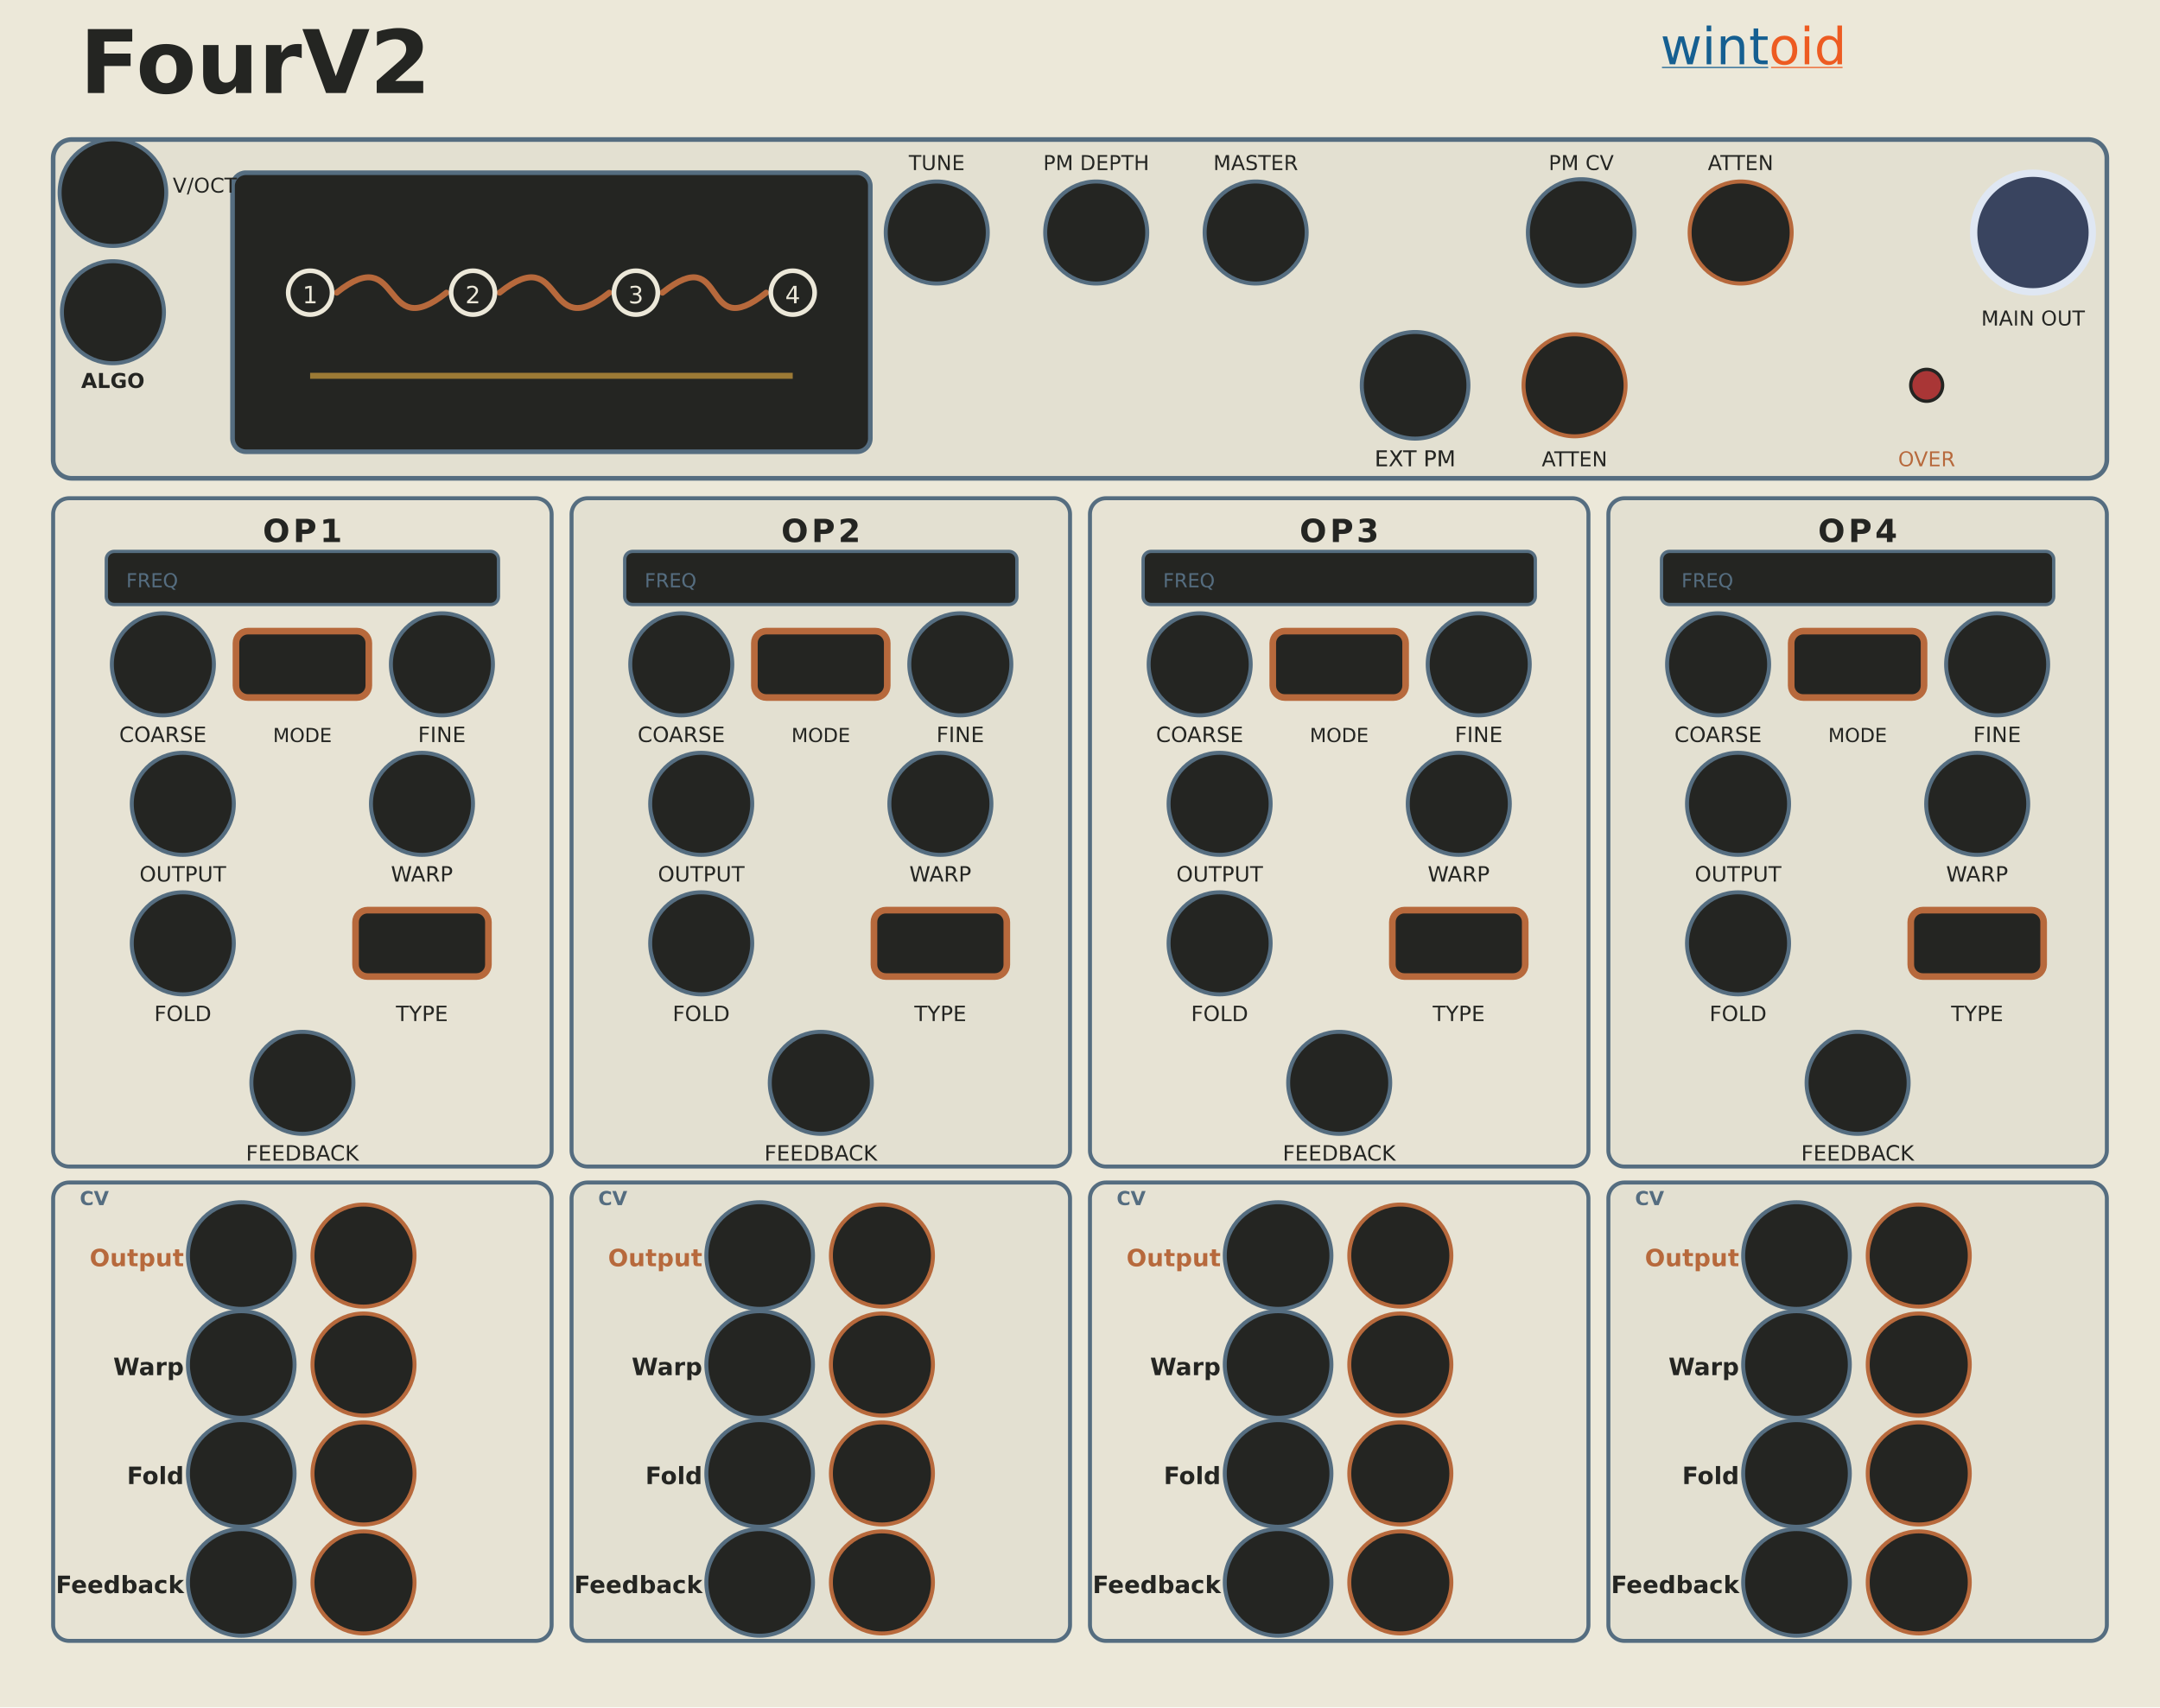
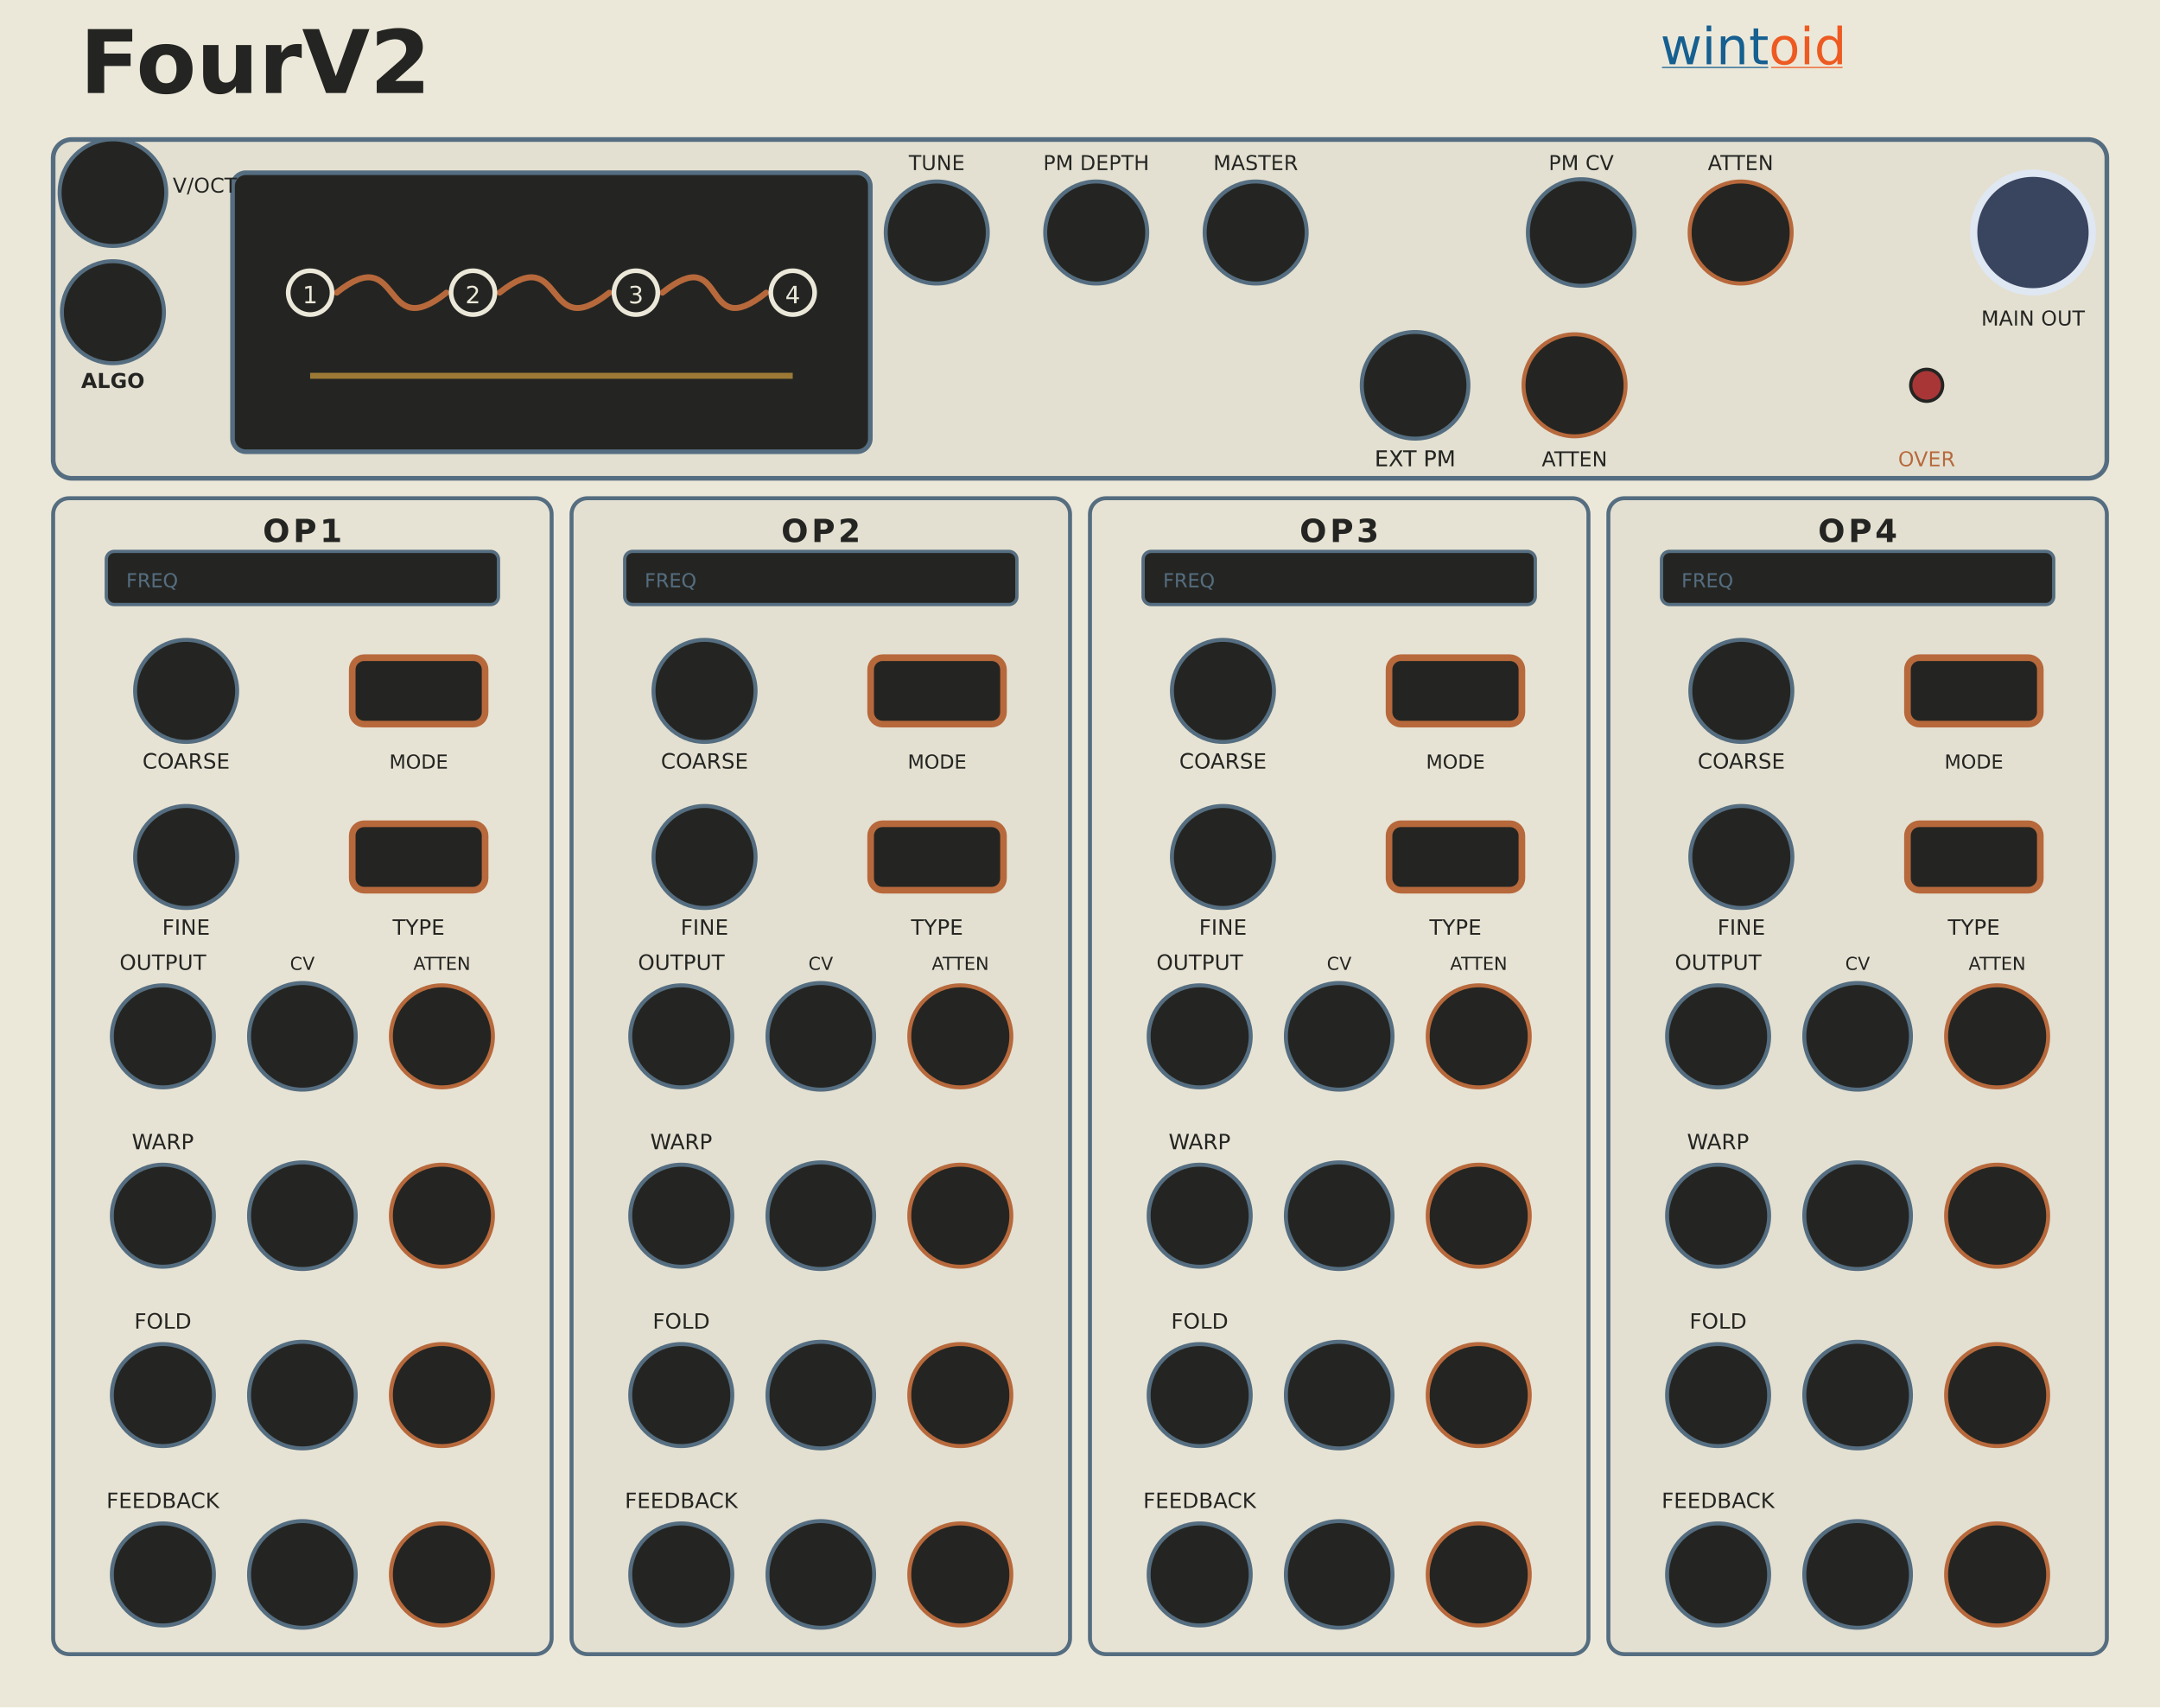
<svg xmlns="http://www.w3.org/2000/svg" width="162.56mm" height="128.5mm" viewBox="0 0 162.56 128.5">
  <rect x="0" y="0" width="162.56" height="128.5" fill="#ece8d9" stroke="#ece8d9" stroke-width="0" />
  <g id="wintoid-logo" transform="translate(124.959 0.638) scale(0.06)">
    <g id="wint-glyphs" fill="#155f91">
      <path data-glyph="w" data-glyph-index="90" data-bbox="2.6875,-35,49.6562,0" transform="translate(0 70)" fill="#155f91" d="M 2.688 -35 L 8.438 -35 L 15.625 -7.688 L 22.781 -35 L 29.562 -35 L 36.75 -7.688 L 43.906 -35 L 49.656 -35 L 40.5 0 L 33.719 0 L 26.188 -28.688 L 18.625 0 L 11.844 0 Z" />
      <path data-glyph="i" data-glyph-index="76" data-bbox="6.0312,-48.625,11.7812,0" transform="translate(52 70)" fill="#155f91" d="M 6.031 -35 L 11.781 -35 L 11.781 0 L 6.031 0 Z M 6.031 -48.625 L 11.781 -48.625 L 11.781 -41.344 L 6.031 -41.344 Z" />
      <path data-glyph="n" data-glyph-index="81" data-bbox="5.8125,-35.8438,35.125,0" transform="translate(70 70)" fill="#155f91" d="M 35.125 -21.125 L 35.125 0 L 29.375 0 L 29.375 -20.938 Q 29.375 -25.906 27.438 -28.375 Q 25.5 -30.844 21.625 -30.844 Q 16.969 -30.844 14.281 -27.875 Q 11.594 -24.906 11.594 -19.781 L 11.594 0 L 5.812 0 L 5.812 -35 L 11.594 -35 L 11.594 -29.562 Q 13.656 -32.719 16.453 -34.281 Q 19.25 -35.844 22.906 -35.844 Q 28.938 -35.844 32.031 -32.109 Q 35.125 -28.375 35.125 -21.125 Z" />
      <path data-glyph="t" data-glyph-index="87" data-bbox="1.7188,-44.9375,23.5625,0" transform="translate(111 70)" fill="#155f91" d="M 11.719 -44.938 L 11.719 -35 L 23.562 -35 L 23.562 -30.531 L 11.719 -30.531 L 11.719 -11.531 Q 11.719 -7.25 12.891 -6.031 Q 14.062 -4.812 17.656 -4.812 L 23.562 -4.812 L 23.562 0 L 17.656 0 Q 11 0 8.469 -2.484 Q 5.938 -4.969 5.938 -11.531 L 5.938 -30.531 L 1.719 -30.531 L 1.719 -35 L 5.938 -35 L 5.938 -44.938 Z" />
    </g>
    <line id="wint-underline" x1="2.688" y1="74" x2="134.562" y2="74" stroke="#155f91" stroke-width="1.4" stroke-linecap="square" />
    <g id="oid-glyphs" fill="#ed5b22">
      <path data-glyph="o" data-glyph-index="82" data-bbox="3.5312,-35.8438,35.6562,0.9062" transform="translate(136 70)" fill="#ed5b22" d="M 19.594 -30.969 Q 14.969 -30.969 12.281 -27.359 Q 9.594 -23.75 9.594 -17.469 Q 9.594 -11.188 12.266 -7.578 Q 14.938 -3.969 19.594 -3.969 Q 24.188 -3.969 26.875 -7.594 Q 29.562 -11.219 29.562 -17.469 Q 29.562 -23.688 26.875 -27.328 Q 24.188 -30.969 19.594 -30.969 Z M 19.594 -35.844 Q 27.094 -35.844 31.375 -30.969 Q 35.656 -26.094 35.656 -17.469 Q 35.656 -8.875 31.375 -3.984 Q 27.094 0.906 19.594 0.906 Q 12.062 0.906 7.797 -3.984 Q 3.531 -8.875 3.531 -17.469 Q 3.531 -26.094 7.797 -30.969 Q 12.062 -35.844 19.594 -35.844 Z" />
      <path data-glyph="i" data-glyph-index="76" data-bbox="6.0312,-48.625,11.7812,0" transform="translate(175 70)" fill="#ed5b22" d="M 6.031 -35 L 11.781 -35 L 11.781 0 L 6.031 0 Z M 6.031 -48.625 L 11.781 -48.625 L 11.781 -41.344 L 6.031 -41.344 Z" />
      <path data-glyph="d" data-glyph-index="71" data-bbox="3.5312,-48.625,34.8125,0.9062" transform="translate(193 70)" fill="#ed5b22" d="M 29.062 -29.688 L 29.062 -48.625 L 34.812 -48.625 L 34.812 0 L 29.062 0 L 29.062 -5.25 Q 27.25 -2.125 24.484 -0.609 Q 21.719 0.906 17.844 0.906 Q 11.5 0.906 7.516 -4.156 Q 3.531 -9.219 3.531 -17.469 Q 3.531 -25.719 7.516 -30.781 Q 11.5 -35.844 17.844 -35.844 Q 21.719 -35.844 24.484 -34.328 Q 27.25 -32.812 29.062 -29.688 Z M 9.469 -17.469 Q 9.469 -11.125 12.078 -7.516 Q 14.688 -3.906 19.25 -3.906 Q 23.812 -3.906 26.438 -7.516 Q 29.062 -11.125 29.062 -17.469 Q 29.062 -23.812 26.438 -27.422 Q 23.812 -31.031 19.25 -31.031 Q 14.688 -31.031 12.078 -27.422 Q 9.469 -23.812 9.469 -17.469 Z" />
    </g>
    <line id="oid-underline" x1="139.531" y1="74" x2="227.812" y2="74" stroke="#ed5b22" stroke-width="1.4" stroke-linecap="square" />
  </g>
  <text x="6" y="7" text-anchor="start" font-family="DejaVu Sans" font-size="6.6" font-weight="600" fill="#242522">FourV2</text>
  <rect id="routing-section" x="4" y="10.5" width="154.56" height="25.5" fill="#e3e0d1" stroke="#556d80" stroke-width="0.35" rx="1.4" />
  <text x="8.5" y="29.2" text-anchor="middle" font-family="DejaVu Sans" font-size="1.55" font-weight="600" fill="#242522">ALGO</text>
  <rect id="routing-display" x="17.5" y="13" width="48" height="21" fill="#242522" stroke="#556d80" stroke-width="0.35" rx="1" />
  <g id="routing-display-art">
    <path d="M 25.34 22.028 C 30.34 18.028, 28.598 26.028, 33.598 22.028" fill="none" stroke="#b7693c" stroke-width="0.45" stroke-linecap="round" stroke-linejoin="round" />
    <path d="M 37.598 22.028 C 42.598 18.028, 40.856 26.028, 45.856 22.028" fill="none" stroke="#b7693c" stroke-width="0.45" stroke-linecap="round" stroke-linejoin="round" />
    <path d="M 49.856 22.028 C 54.856 18.028, 52.66 26.028, 57.66 22.028" fill="none" stroke="#b7693c" stroke-width="0.45" stroke-linecap="round" stroke-linejoin="round" />
    <line x1="23.34" y1="28.284" x2="59.66" y2="28.284" stroke="#9c7a35" stroke-width="0.45" />
    <circle cx="23.34" cy="22.028" r="1.65" fill="#242522" stroke="#ece8d9" stroke-width="0.35" />
    <text x="23.34" y="22.828" text-anchor="middle" font-family="DejaVu Sans" font-size="1.8" fill="#ece8d9">1</text>
    <circle cx="35.598" cy="22.028" r="1.65" fill="#242522" stroke="#ece8d9" stroke-width="0.35" />
    <text x="35.598" y="22.828" text-anchor="middle" font-family="DejaVu Sans" font-size="1.8" fill="#ece8d9">2</text>
    <circle cx="47.856" cy="22.028" r="1.65" fill="#242522" stroke="#ece8d9" stroke-width="0.35" />
    <text x="47.856" y="22.828" text-anchor="middle" font-family="DejaVu Sans" font-size="1.8" fill="#ece8d9">3</text>
    <circle cx="59.66" cy="22.028" r="1.65" fill="#242522" stroke="#ece8d9" stroke-width="0.35" />
    <text x="59.66" y="22.828" text-anchor="middle" font-family="DejaVu Sans" font-size="1.8" fill="#ece8d9">4</text>
  </g>
  <text x="70.5" y="12.8" text-anchor="middle" font-family="DejaVu Sans" font-size="1.55" font-weight="400" fill="#242522">TUNE</text>
  <text x="82.5" y="12.8" text-anchor="middle" font-family="DejaVu Sans" font-size="1.55" font-weight="400" fill="#242522">PM DEPTH</text>
  <text x="94.5" y="12.8" text-anchor="middle" font-family="DejaVu Sans" font-size="1.55" font-weight="400" fill="#242522">MASTER</text>
  <text x="119" y="12.8" text-anchor="middle" font-family="DejaVu Sans" font-size="1.55" font-weight="400" fill="#242522">PM CV</text>
  <text x="131" y="12.8" text-anchor="middle" font-family="DejaVu Sans" font-size="1.55" font-weight="400" fill="#242522">ATTEN</text>
  <text x="106.5" y="35.1" text-anchor="middle" font-family="DejaVu Sans" font-size="1.65" font-weight="400" fill="#242522">EXT PM</text>
  <text x="118.5" y="35.1" text-anchor="middle" font-family="DejaVu Sans" font-size="1.55" font-weight="400" fill="#242522">ATTEN</text>
-   <rect id="operator-section-1" x="4" y="37.5" width="37.515" height="50.3" fill="#e7e3d4" stroke="#556d80" stroke-width="0.3" rx="1.2" />
+   <rect id="operator-section-1" x="4" y="37.5" width="37.515" height="87" fill="#e7e3d4" stroke="#556d80" stroke-width="0.3" rx="1.2" />
  <text x="22.758" y="40.8" text-anchor="middle" font-family="DejaVu Sans" font-size="2.4" font-weight="600" fill="#242522" letter-spacing="0.25">OP1</text>
  <rect id="op1-frequency-display" x="8" y="41.5" width="29.515" height="4" fill="#242522" stroke="#556d80" stroke-width="0.25" rx="0.6" />
  <text x="9.5" y="44.2" text-anchor="start" font-family="DejaVu Sans" font-size="1.45" font-weight="400" fill="#556d80">FREQ</text>
-   <text x="12.258" y="55.85" text-anchor="middle" font-family="DejaVu Sans" font-size="1.6" font-weight="400" fill="#242522">COARSE</text>
-   <text x="22.758" y="55.85" text-anchor="middle" font-family="DejaVu Sans" font-size="1.45" font-weight="400" fill="#242522">MODE</text>
-   <text x="33.258" y="55.85" text-anchor="middle" font-family="DejaVu Sans" font-size="1.6" font-weight="400" fill="#242522">FINE</text>
-   <text x="13.758" y="66.35" text-anchor="middle" font-family="DejaVu Sans" font-size="1.6" font-weight="400" fill="#242522">OUTPUT</text>
-   <text x="31.758" y="66.35" text-anchor="middle" font-family="DejaVu Sans" font-size="1.6" font-weight="400" fill="#242522">WARP</text>
-   <text x="13.758" y="76.85" text-anchor="middle" font-family="DejaVu Sans" font-size="1.6" font-weight="400" fill="#242522">FOLD</text>
-   <text x="31.758" y="76.85" text-anchor="middle" font-family="DejaVu Sans" font-size="1.6" font-weight="400" fill="#242522">TYPE</text>
-   <text x="22.758" y="87.35" text-anchor="middle" font-family="DejaVu Sans" font-size="1.6" font-weight="400" fill="#242522">FEEDBACK</text>
-   <rect id="operator-section-2" x="43.015" y="37.5" width="37.515" height="50.3" fill="#e3e0d1" stroke="#556d80" stroke-width="0.3" rx="1.2" />
+   <text x="14.008" y="57.85" text-anchor="middle" font-family="DejaVu Sans" font-size="1.6" font-weight="400" fill="#242522">COARSE</text>
+   <text x="31.508" y="57.85" text-anchor="middle" font-family="DejaVu Sans" font-size="1.45" font-weight="400" fill="#242522">MODE</text>
+   <text x="14.008" y="70.35" text-anchor="middle" font-family="DejaVu Sans" font-size="1.6" font-weight="400" fill="#242522">FINE</text>
+   <text x="31.508" y="70.35" text-anchor="middle" font-family="DejaVu Sans" font-size="1.6" font-weight="400" fill="#242522">TYPE</text>
+   <text x="12.258" y="73" text-anchor="middle" font-family="DejaVu Sans" font-size="1.6" font-weight="400" fill="#242522">OUTPUT</text>
+   <text x="12.258" y="86.5" text-anchor="middle" font-family="DejaVu Sans" font-size="1.6" font-weight="400" fill="#242522">WARP</text>
+   <text x="12.258" y="100" text-anchor="middle" font-family="DejaVu Sans" font-size="1.6" font-weight="400" fill="#242522">FOLD</text>
+   <text x="12.258" y="113.5" text-anchor="middle" font-family="DejaVu Sans" font-size="1.6" font-weight="400" fill="#242522">FEEDBACK</text>
+   <text x="22.758" y="73" text-anchor="middle" font-family="DejaVu Sans" font-size="1.35" font-weight="400" fill="#242522">CV</text>
+   <text x="33.258" y="73" text-anchor="middle" font-family="DejaVu Sans" font-size="1.35" font-weight="400" fill="#242522">ATTEN</text>
+   <rect id="operator-section-2" x="43.015" y="37.5" width="37.515" height="87" fill="#e3e0d1" stroke="#556d80" stroke-width="0.3" rx="1.2" />
  <text x="61.773" y="40.8" text-anchor="middle" font-family="DejaVu Sans" font-size="2.4" font-weight="600" fill="#242522" letter-spacing="0.25">OP2</text>
  <rect id="op2-frequency-display" x="47.015" y="41.5" width="29.515" height="4" fill="#242522" stroke="#556d80" stroke-width="0.25" rx="0.6" />
  <text x="48.515" y="44.2" text-anchor="start" font-family="DejaVu Sans" font-size="1.45" font-weight="400" fill="#556d80">FREQ</text>
-   <text x="51.273" y="55.85" text-anchor="middle" font-family="DejaVu Sans" font-size="1.6" font-weight="400" fill="#242522">COARSE</text>
-   <text x="61.773" y="55.85" text-anchor="middle" font-family="DejaVu Sans" font-size="1.45" font-weight="400" fill="#242522">MODE</text>
-   <text x="72.273" y="55.85" text-anchor="middle" font-family="DejaVu Sans" font-size="1.6" font-weight="400" fill="#242522">FINE</text>
-   <text x="52.773" y="66.35" text-anchor="middle" font-family="DejaVu Sans" font-size="1.6" font-weight="400" fill="#242522">OUTPUT</text>
-   <text x="70.773" y="66.35" text-anchor="middle" font-family="DejaVu Sans" font-size="1.6" font-weight="400" fill="#242522">WARP</text>
-   <text x="52.773" y="76.85" text-anchor="middle" font-family="DejaVu Sans" font-size="1.6" font-weight="400" fill="#242522">FOLD</text>
-   <text x="70.773" y="76.85" text-anchor="middle" font-family="DejaVu Sans" font-size="1.6" font-weight="400" fill="#242522">TYPE</text>
-   <text x="61.773" y="87.35" text-anchor="middle" font-family="DejaVu Sans" font-size="1.6" font-weight="400" fill="#242522">FEEDBACK</text>
-   <rect id="operator-section-3" x="82.03" y="37.5" width="37.515" height="50.3" fill="#e7e3d4" stroke="#556d80" stroke-width="0.3" rx="1.2" />
+   <text x="53.023" y="57.85" text-anchor="middle" font-family="DejaVu Sans" font-size="1.6" font-weight="400" fill="#242522">COARSE</text>
+   <text x="70.523" y="57.85" text-anchor="middle" font-family="DejaVu Sans" font-size="1.45" font-weight="400" fill="#242522">MODE</text>
+   <text x="53.023" y="70.35" text-anchor="middle" font-family="DejaVu Sans" font-size="1.6" font-weight="400" fill="#242522">FINE</text>
+   <text x="70.523" y="70.35" text-anchor="middle" font-family="DejaVu Sans" font-size="1.6" font-weight="400" fill="#242522">TYPE</text>
+   <text x="51.273" y="73" text-anchor="middle" font-family="DejaVu Sans" font-size="1.6" font-weight="400" fill="#242522">OUTPUT</text>
+   <text x="51.273" y="86.5" text-anchor="middle" font-family="DejaVu Sans" font-size="1.6" font-weight="400" fill="#242522">WARP</text>
+   <text x="51.273" y="100" text-anchor="middle" font-family="DejaVu Sans" font-size="1.6" font-weight="400" fill="#242522">FOLD</text>
+   <text x="51.273" y="113.5" text-anchor="middle" font-family="DejaVu Sans" font-size="1.6" font-weight="400" fill="#242522">FEEDBACK</text>
+   <text x="61.773" y="73" text-anchor="middle" font-family="DejaVu Sans" font-size="1.35" font-weight="400" fill="#242522">CV</text>
+   <text x="72.273" y="73" text-anchor="middle" font-family="DejaVu Sans" font-size="1.35" font-weight="400" fill="#242522">ATTEN</text>
+   <rect id="operator-section-3" x="82.03" y="37.5" width="37.515" height="87" fill="#e7e3d4" stroke="#556d80" stroke-width="0.3" rx="1.2" />
  <text x="100.787" y="40.8" text-anchor="middle" font-family="DejaVu Sans" font-size="2.4" font-weight="600" fill="#242522" letter-spacing="0.25">OP3</text>
  <rect id="op3-frequency-display" x="86.03" y="41.5" width="29.515" height="4" fill="#242522" stroke="#556d80" stroke-width="0.25" rx="0.6" />
  <text x="87.53" y="44.2" text-anchor="start" font-family="DejaVu Sans" font-size="1.45" font-weight="400" fill="#556d80">FREQ</text>
-   <text x="90.287" y="55.85" text-anchor="middle" font-family="DejaVu Sans" font-size="1.6" font-weight="400" fill="#242522">COARSE</text>
-   <text x="100.787" y="55.85" text-anchor="middle" font-family="DejaVu Sans" font-size="1.45" font-weight="400" fill="#242522">MODE</text>
-   <text x="111.287" y="55.85" text-anchor="middle" font-family="DejaVu Sans" font-size="1.6" font-weight="400" fill="#242522">FINE</text>
-   <text x="91.787" y="66.35" text-anchor="middle" font-family="DejaVu Sans" font-size="1.6" font-weight="400" fill="#242522">OUTPUT</text>
-   <text x="109.787" y="66.35" text-anchor="middle" font-family="DejaVu Sans" font-size="1.6" font-weight="400" fill="#242522">WARP</text>
-   <text x="91.787" y="76.85" text-anchor="middle" font-family="DejaVu Sans" font-size="1.6" font-weight="400" fill="#242522">FOLD</text>
-   <text x="109.787" y="76.85" text-anchor="middle" font-family="DejaVu Sans" font-size="1.6" font-weight="400" fill="#242522">TYPE</text>
-   <text x="100.787" y="87.35" text-anchor="middle" font-family="DejaVu Sans" font-size="1.6" font-weight="400" fill="#242522">FEEDBACK</text>
-   <rect id="operator-section-4" x="121.045" y="37.5" width="37.515" height="50.3" fill="#e3e0d1" stroke="#556d80" stroke-width="0.3" rx="1.2" />
+   <text x="92.037" y="57.85" text-anchor="middle" font-family="DejaVu Sans" font-size="1.6" font-weight="400" fill="#242522">COARSE</text>
+   <text x="109.537" y="57.85" text-anchor="middle" font-family="DejaVu Sans" font-size="1.45" font-weight="400" fill="#242522">MODE</text>
+   <text x="92.037" y="70.35" text-anchor="middle" font-family="DejaVu Sans" font-size="1.6" font-weight="400" fill="#242522">FINE</text>
+   <text x="109.537" y="70.35" text-anchor="middle" font-family="DejaVu Sans" font-size="1.6" font-weight="400" fill="#242522">TYPE</text>
+   <text x="90.287" y="73" text-anchor="middle" font-family="DejaVu Sans" font-size="1.6" font-weight="400" fill="#242522">OUTPUT</text>
+   <text x="90.287" y="86.5" text-anchor="middle" font-family="DejaVu Sans" font-size="1.6" font-weight="400" fill="#242522">WARP</text>
+   <text x="90.287" y="100" text-anchor="middle" font-family="DejaVu Sans" font-size="1.6" font-weight="400" fill="#242522">FOLD</text>
+   <text x="90.287" y="113.5" text-anchor="middle" font-family="DejaVu Sans" font-size="1.6" font-weight="400" fill="#242522">FEEDBACK</text>
+   <text x="100.787" y="73" text-anchor="middle" font-family="DejaVu Sans" font-size="1.35" font-weight="400" fill="#242522">CV</text>
+   <text x="111.287" y="73" text-anchor="middle" font-family="DejaVu Sans" font-size="1.35" font-weight="400" fill="#242522">ATTEN</text>
+   <rect id="operator-section-4" x="121.045" y="37.5" width="37.515" height="87" fill="#e3e0d1" stroke="#556d80" stroke-width="0.3" rx="1.2" />
  <text x="139.803" y="40.8" text-anchor="middle" font-family="DejaVu Sans" font-size="2.4" font-weight="600" fill="#242522" letter-spacing="0.25">OP4</text>
  <rect id="op4-frequency-display" x="125.045" y="41.5" width="29.515" height="4" fill="#242522" stroke="#556d80" stroke-width="0.25" rx="0.6" />
  <text x="126.545" y="44.2" text-anchor="start" font-family="DejaVu Sans" font-size="1.45" font-weight="400" fill="#556d80">FREQ</text>
-   <text x="129.303" y="55.85" text-anchor="middle" font-family="DejaVu Sans" font-size="1.6" font-weight="400" fill="#242522">COARSE</text>
-   <text x="139.803" y="55.85" text-anchor="middle" font-family="DejaVu Sans" font-size="1.45" font-weight="400" fill="#242522">MODE</text>
-   <text x="150.303" y="55.85" text-anchor="middle" font-family="DejaVu Sans" font-size="1.6" font-weight="400" fill="#242522">FINE</text>
-   <text x="130.803" y="66.35" text-anchor="middle" font-family="DejaVu Sans" font-size="1.6" font-weight="400" fill="#242522">OUTPUT</text>
-   <text x="148.803" y="66.35" text-anchor="middle" font-family="DejaVu Sans" font-size="1.6" font-weight="400" fill="#242522">WARP</text>
-   <text x="130.803" y="76.85" text-anchor="middle" font-family="DejaVu Sans" font-size="1.6" font-weight="400" fill="#242522">FOLD</text>
-   <text x="148.803" y="76.85" text-anchor="middle" font-family="DejaVu Sans" font-size="1.6" font-weight="400" fill="#242522">TYPE</text>
-   <text x="139.803" y="87.35" text-anchor="middle" font-family="DejaVu Sans" font-size="1.6" font-weight="400" fill="#242522">FEEDBACK</text>
-   <rect id="cv-patchbay-section-1" x="4" y="89" width="37.515" height="34.5" fill="#e7e3d4" stroke="#556d80" stroke-width="0.3" rx="1.2" />
-   <text x="6" y="90.7" text-anchor="start" font-family="DejaVu Sans" font-size="1.45" font-weight="600" fill="#556d80">CV</text>
-   <text x="13.844" y="95.3" text-anchor="end" font-family="DejaVu Sans" font-size="1.8" font-weight="600" fill="#b7693c" textLength="6.5" lengthAdjust="spacingAndGlyphs">Output</text>
-   <text x="13.844" y="103.5" text-anchor="end" font-family="DejaVu Sans" font-size="1.8" font-weight="600" fill="#242522" textLength="4.8" lengthAdjust="spacingAndGlyphs">Warp</text>
-   <text x="13.844" y="111.7" text-anchor="end" font-family="DejaVu Sans" font-size="1.8" font-weight="600" fill="#242522" textLength="4.5" lengthAdjust="spacingAndGlyphs">Fold</text>
-   <text x="13.844" y="119.9" text-anchor="end" font-family="DejaVu Sans" font-size="1.8" font-weight="600" fill="#242522" textLength="9.25" lengthAdjust="spacingAndGlyphs">Feedback</text>
-   <rect id="cv-patchbay-section-2" x="43.015" y="89" width="37.515" height="34.5" fill="#e3e0d1" stroke="#556d80" stroke-width="0.3" rx="1.2" />
-   <text x="45.015" y="90.7" text-anchor="start" font-family="DejaVu Sans" font-size="1.45" font-weight="600" fill="#556d80">CV</text>
-   <text x="52.859" y="95.3" text-anchor="end" font-family="DejaVu Sans" font-size="1.8" font-weight="600" fill="#b7693c" textLength="6.5" lengthAdjust="spacingAndGlyphs">Output</text>
-   <text x="52.859" y="103.5" text-anchor="end" font-family="DejaVu Sans" font-size="1.8" font-weight="600" fill="#242522" textLength="4.8" lengthAdjust="spacingAndGlyphs">Warp</text>
-   <text x="52.859" y="111.7" text-anchor="end" font-family="DejaVu Sans" font-size="1.8" font-weight="600" fill="#242522" textLength="4.5" lengthAdjust="spacingAndGlyphs">Fold</text>
-   <text x="52.859" y="119.9" text-anchor="end" font-family="DejaVu Sans" font-size="1.8" font-weight="600" fill="#242522" textLength="9.25" lengthAdjust="spacingAndGlyphs">Feedback</text>
-   <rect id="cv-patchbay-section-3" x="82.03" y="89" width="37.515" height="34.5" fill="#e7e3d4" stroke="#556d80" stroke-width="0.3" rx="1.2" />
-   <text x="84.03" y="90.7" text-anchor="start" font-family="DejaVu Sans" font-size="1.45" font-weight="600" fill="#556d80">CV</text>
-   <text x="91.874" y="95.3" text-anchor="end" font-family="DejaVu Sans" font-size="1.8" font-weight="600" fill="#b7693c" textLength="6.5" lengthAdjust="spacingAndGlyphs">Output</text>
-   <text x="91.874" y="103.5" text-anchor="end" font-family="DejaVu Sans" font-size="1.8" font-weight="600" fill="#242522" textLength="4.8" lengthAdjust="spacingAndGlyphs">Warp</text>
-   <text x="91.874" y="111.7" text-anchor="end" font-family="DejaVu Sans" font-size="1.8" font-weight="600" fill="#242522" textLength="4.5" lengthAdjust="spacingAndGlyphs">Fold</text>
-   <text x="91.874" y="119.9" text-anchor="end" font-family="DejaVu Sans" font-size="1.8" font-weight="600" fill="#242522" textLength="9.25" lengthAdjust="spacingAndGlyphs">Feedback</text>
-   <rect id="cv-patchbay-section-4" x="121.045" y="89" width="37.515" height="34.5" fill="#e3e0d1" stroke="#556d80" stroke-width="0.3" rx="1.2" />
-   <text x="123.045" y="90.7" text-anchor="start" font-family="DejaVu Sans" font-size="1.45" font-weight="600" fill="#556d80">CV</text>
-   <text x="130.889" y="95.3" text-anchor="end" font-family="DejaVu Sans" font-size="1.8" font-weight="600" fill="#b7693c" textLength="6.5" lengthAdjust="spacingAndGlyphs">Output</text>
-   <text x="130.889" y="103.5" text-anchor="end" font-family="DejaVu Sans" font-size="1.8" font-weight="600" fill="#242522" textLength="4.8" lengthAdjust="spacingAndGlyphs">Warp</text>
-   <text x="130.889" y="111.7" text-anchor="end" font-family="DejaVu Sans" font-size="1.8" font-weight="600" fill="#242522" textLength="4.5" lengthAdjust="spacingAndGlyphs">Fold</text>
-   <text x="130.889" y="119.9" text-anchor="end" font-family="DejaVu Sans" font-size="1.8" font-weight="600" fill="#242522" textLength="9.25" lengthAdjust="spacingAndGlyphs">Feedback</text>
+   <text x="131.053" y="57.85" text-anchor="middle" font-family="DejaVu Sans" font-size="1.6" font-weight="400" fill="#242522">COARSE</text>
+   <text x="148.553" y="57.85" text-anchor="middle" font-family="DejaVu Sans" font-size="1.45" font-weight="400" fill="#242522">MODE</text>
+   <text x="131.053" y="70.35" text-anchor="middle" font-family="DejaVu Sans" font-size="1.6" font-weight="400" fill="#242522">FINE</text>
+   <text x="148.553" y="70.35" text-anchor="middle" font-family="DejaVu Sans" font-size="1.6" font-weight="400" fill="#242522">TYPE</text>
+   <text x="129.303" y="73" text-anchor="middle" font-family="DejaVu Sans" font-size="1.6" font-weight="400" fill="#242522">OUTPUT</text>
+   <text x="129.303" y="86.5" text-anchor="middle" font-family="DejaVu Sans" font-size="1.6" font-weight="400" fill="#242522">WARP</text>
+   <text x="129.303" y="100" text-anchor="middle" font-family="DejaVu Sans" font-size="1.6" font-weight="400" fill="#242522">FOLD</text>
+   <text x="129.303" y="113.5" text-anchor="middle" font-family="DejaVu Sans" font-size="1.6" font-weight="400" fill="#242522">FEEDBACK</text>
+   <text x="139.803" y="73" text-anchor="middle" font-family="DejaVu Sans" font-size="1.35" font-weight="400" fill="#242522">CV</text>
+   <text x="150.303" y="73" text-anchor="middle" font-family="DejaVu Sans" font-size="1.35" font-weight="400" fill="#242522">ATTEN</text>
  <text x="13" y="14.5" text-anchor="start" font-family="DejaVu Sans" font-size="1.55" font-weight="400" fill="#242522" textLength="4.5" lengthAdjust="spacingAndGlyphs">V/OCT</text>
  <text x="153" y="24.5" text-anchor="middle" font-family="DejaVu Sans" font-size="1.55" font-weight="400" fill="#242522" textLength="9.5" lengthAdjust="spacingAndGlyphs">MAIN OUT</text>
  <text x="145" y="35.1" text-anchor="middle" font-family="DejaVu Sans" font-size="1.55" font-weight="400" fill="#b7693c">OVER</text>
  <circle cx="8.5" cy="23.5" r="3.84" fill="#242522" stroke="#556d80" stroke-width="0.3" />
  <circle cx="70.5" cy="17.5" r="3.84" fill="#242522" stroke="#556d80" stroke-width="0.3" />
  <circle cx="82.5" cy="17.5" r="3.84" fill="#242522" stroke="#556d80" stroke-width="0.3" />
  <circle cx="94.5" cy="17.5" r="3.84" fill="#242522" stroke="#556d80" stroke-width="0.3" />
  <circle cx="119" cy="17.5" r="4.013" fill="#242522" stroke="#556d80" stroke-width="0.3" />
  <circle cx="131" cy="17.5" r="3.84" fill="#242522" stroke="#b7693c" stroke-width="0.3" />
  <circle cx="106.5" cy="29" r="4.013" fill="#242522" stroke="#556d80" stroke-width="0.3" />
  <circle cx="118.5" cy="29" r="3.84" fill="#242522" stroke="#b7693c" stroke-width="0.3" />
  <circle cx="8.5" cy="14.5" r="4.013" fill="#242522" stroke="#556d80" stroke-width="0.3" />
  <circle cx="153" cy="17.5" r="4.463" fill="#39445f" stroke="#dfe7f3" stroke-width="0.55" />
  <circle cx="145" cy="29" r="1.2" fill="#a93636" stroke="#242522" stroke-width="0.25" />
-   <circle cx="12.258" cy="50" r="3.84" fill="#242522" stroke="#556d80" stroke-width="0.3" />
-   <rect x="17.758" y="47.5" width="10" height="5" fill="#242522" stroke="#b7693c" stroke-width="0.5" rx="0.9" />
-   <circle cx="33.258" cy="50" r="3.84" fill="#242522" stroke="#556d80" stroke-width="0.3" />
-   <circle cx="13.758" cy="60.5" r="3.84" fill="#242522" stroke="#556d80" stroke-width="0.3" />
-   <circle cx="31.758" cy="60.5" r="3.84" fill="#242522" stroke="#556d80" stroke-width="0.3" />
-   <circle cx="13.758" cy="71" r="3.84" fill="#242522" stroke="#556d80" stroke-width="0.3" />
-   <rect x="26.758" y="68.5" width="10" height="5" fill="#242522" stroke="#b7693c" stroke-width="0.5" rx="0.9" />
-   <circle cx="22.758" cy="81.5" r="3.84" fill="#242522" stroke="#556d80" stroke-width="0.3" />
-   <circle cx="51.273" cy="50" r="3.84" fill="#242522" stroke="#556d80" stroke-width="0.3" />
-   <rect x="56.773" y="47.5" width="10" height="5" fill="#242522" stroke="#b7693c" stroke-width="0.5" rx="0.9" />
-   <circle cx="72.273" cy="50" r="3.84" fill="#242522" stroke="#556d80" stroke-width="0.3" />
-   <circle cx="52.773" cy="60.5" r="3.84" fill="#242522" stroke="#556d80" stroke-width="0.3" />
-   <circle cx="70.773" cy="60.5" r="3.84" fill="#242522" stroke="#556d80" stroke-width="0.3" />
-   <circle cx="52.773" cy="71" r="3.84" fill="#242522" stroke="#556d80" stroke-width="0.3" />
-   <rect x="65.773" y="68.5" width="10" height="5" fill="#242522" stroke="#b7693c" stroke-width="0.5" rx="0.9" />
-   <circle cx="61.773" cy="81.5" r="3.84" fill="#242522" stroke="#556d80" stroke-width="0.3" />
-   <circle cx="90.287" cy="50" r="3.84" fill="#242522" stroke="#556d80" stroke-width="0.3" />
-   <rect x="95.787" y="47.5" width="10" height="5" fill="#242522" stroke="#b7693c" stroke-width="0.5" rx="0.9" />
-   <circle cx="111.287" cy="50" r="3.84" fill="#242522" stroke="#556d80" stroke-width="0.3" />
-   <circle cx="91.787" cy="60.5" r="3.84" fill="#242522" stroke="#556d80" stroke-width="0.3" />
-   <circle cx="109.787" cy="60.5" r="3.84" fill="#242522" stroke="#556d80" stroke-width="0.3" />
-   <circle cx="91.787" cy="71" r="3.84" fill="#242522" stroke="#556d80" stroke-width="0.3" />
-   <rect x="104.787" y="68.5" width="10" height="5" fill="#242522" stroke="#b7693c" stroke-width="0.5" rx="0.9" />
-   <circle cx="100.787" cy="81.5" r="3.84" fill="#242522" stroke="#556d80" stroke-width="0.3" />
-   <circle cx="129.303" cy="50" r="3.84" fill="#242522" stroke="#556d80" stroke-width="0.3" />
-   <rect x="134.803" y="47.5" width="10" height="5" fill="#242522" stroke="#b7693c" stroke-width="0.5" rx="0.9" />
-   <circle cx="150.303" cy="50" r="3.84" fill="#242522" stroke="#556d80" stroke-width="0.3" />
-   <circle cx="130.803" cy="60.5" r="3.84" fill="#242522" stroke="#556d80" stroke-width="0.3" />
-   <circle cx="148.803" cy="60.5" r="3.84" fill="#242522" stroke="#556d80" stroke-width="0.3" />
-   <circle cx="130.803" cy="71" r="3.84" fill="#242522" stroke="#556d80" stroke-width="0.3" />
-   <rect x="143.803" y="68.5" width="10" height="5" fill="#242522" stroke="#b7693c" stroke-width="0.5" rx="0.9" />
-   <circle cx="139.803" cy="81.5" r="3.84" fill="#242522" stroke="#556d80" stroke-width="0.3" />
-   <circle cx="18.157" cy="94.5" r="4.013" fill="#242522" stroke="#556d80" stroke-width="0.3" />
-   <circle cx="27.358" cy="94.5" r="3.84" fill="#242522" stroke="#b7693c" stroke-width="0.3" />
-   <circle cx="57.172" cy="94.5" r="4.013" fill="#242522" stroke="#556d80" stroke-width="0.3" />
-   <circle cx="66.373" cy="94.5" r="3.84" fill="#242522" stroke="#b7693c" stroke-width="0.3" />
-   <circle cx="96.188" cy="94.5" r="4.013" fill="#242522" stroke="#556d80" stroke-width="0.3" />
-   <circle cx="105.387" cy="94.5" r="3.84" fill="#242522" stroke="#b7693c" stroke-width="0.3" />
-   <circle cx="135.203" cy="94.5" r="4.013" fill="#242522" stroke="#556d80" stroke-width="0.3" />
-   <circle cx="144.403" cy="94.5" r="3.84" fill="#242522" stroke="#b7693c" stroke-width="0.3" />
-   <circle cx="18.157" cy="102.7" r="4.013" fill="#242522" stroke="#556d80" stroke-width="0.3" />
-   <circle cx="27.358" cy="102.7" r="3.84" fill="#242522" stroke="#b7693c" stroke-width="0.3" />
-   <circle cx="57.172" cy="102.7" r="4.013" fill="#242522" stroke="#556d80" stroke-width="0.3" />
-   <circle cx="66.373" cy="102.7" r="3.84" fill="#242522" stroke="#b7693c" stroke-width="0.3" />
-   <circle cx="96.188" cy="102.7" r="4.013" fill="#242522" stroke="#556d80" stroke-width="0.3" />
-   <circle cx="105.387" cy="102.7" r="3.84" fill="#242522" stroke="#b7693c" stroke-width="0.3" />
-   <circle cx="135.203" cy="102.7" r="4.013" fill="#242522" stroke="#556d80" stroke-width="0.3" />
-   <circle cx="144.403" cy="102.7" r="3.84" fill="#242522" stroke="#b7693c" stroke-width="0.3" />
-   <circle cx="18.157" cy="110.9" r="4.013" fill="#242522" stroke="#556d80" stroke-width="0.3" />
-   <circle cx="27.358" cy="110.9" r="3.84" fill="#242522" stroke="#b7693c" stroke-width="0.3" />
-   <circle cx="57.172" cy="110.9" r="4.013" fill="#242522" stroke="#556d80" stroke-width="0.3" />
-   <circle cx="66.373" cy="110.9" r="3.84" fill="#242522" stroke="#b7693c" stroke-width="0.3" />
-   <circle cx="96.188" cy="110.9" r="4.013" fill="#242522" stroke="#556d80" stroke-width="0.3" />
-   <circle cx="105.387" cy="110.9" r="3.84" fill="#242522" stroke="#b7693c" stroke-width="0.3" />
-   <circle cx="135.203" cy="110.9" r="4.013" fill="#242522" stroke="#556d80" stroke-width="0.3" />
-   <circle cx="144.403" cy="110.9" r="3.84" fill="#242522" stroke="#b7693c" stroke-width="0.3" />
-   <circle cx="18.157" cy="119.1" r="4.013" fill="#242522" stroke="#556d80" stroke-width="0.3" />
-   <circle cx="27.358" cy="119.1" r="3.84" fill="#242522" stroke="#b7693c" stroke-width="0.3" />
-   <circle cx="57.172" cy="119.1" r="4.013" fill="#242522" stroke="#556d80" stroke-width="0.3" />
-   <circle cx="66.373" cy="119.1" r="3.84" fill="#242522" stroke="#b7693c" stroke-width="0.3" />
-   <circle cx="96.188" cy="119.1" r="4.013" fill="#242522" stroke="#556d80" stroke-width="0.3" />
-   <circle cx="105.387" cy="119.1" r="3.84" fill="#242522" stroke="#b7693c" stroke-width="0.3" />
-   <circle cx="135.203" cy="119.1" r="4.013" fill="#242522" stroke="#556d80" stroke-width="0.3" />
-   <circle cx="144.403" cy="119.1" r="3.84" fill="#242522" stroke="#b7693c" stroke-width="0.3" />
+   <circle cx="14.008" cy="52" r="3.84" fill="#242522" stroke="#556d80" stroke-width="0.3" />
+   <rect x="26.508" y="49.5" width="10" height="5" fill="#242522" stroke="#b7693c" stroke-width="0.5" rx="0.9" />
+   <circle cx="14.008" cy="64.5" r="3.84" fill="#242522" stroke="#556d80" stroke-width="0.3" />
+   <rect x="26.508" y="62" width="10" height="5" fill="#242522" stroke="#b7693c" stroke-width="0.5" rx="0.9" />
+   <circle cx="12.258" cy="78" r="3.84" fill="#242522" stroke="#556d80" stroke-width="0.3" />
+   <circle cx="12.258" cy="91.5" r="3.84" fill="#242522" stroke="#556d80" stroke-width="0.3" />
+   <circle cx="12.258" cy="105" r="3.84" fill="#242522" stroke="#556d80" stroke-width="0.3" />
+   <circle cx="12.258" cy="118.5" r="3.84" fill="#242522" stroke="#556d80" stroke-width="0.3" />
+   <circle cx="53.023" cy="52" r="3.84" fill="#242522" stroke="#556d80" stroke-width="0.3" />
+   <rect x="65.523" y="49.5" width="10" height="5" fill="#242522" stroke="#b7693c" stroke-width="0.5" rx="0.9" />
+   <circle cx="53.023" cy="64.5" r="3.84" fill="#242522" stroke="#556d80" stroke-width="0.3" />
+   <rect x="65.523" y="62" width="10" height="5" fill="#242522" stroke="#b7693c" stroke-width="0.5" rx="0.9" />
+   <circle cx="51.273" cy="78" r="3.84" fill="#242522" stroke="#556d80" stroke-width="0.3" />
+   <circle cx="51.273" cy="91.5" r="3.84" fill="#242522" stroke="#556d80" stroke-width="0.3" />
+   <circle cx="51.273" cy="105" r="3.84" fill="#242522" stroke="#556d80" stroke-width="0.3" />
+   <circle cx="51.273" cy="118.5" r="3.84" fill="#242522" stroke="#556d80" stroke-width="0.3" />
+   <circle cx="92.037" cy="52" r="3.84" fill="#242522" stroke="#556d80" stroke-width="0.3" />
+   <rect x="104.537" y="49.5" width="10" height="5" fill="#242522" stroke="#b7693c" stroke-width="0.5" rx="0.9" />
+   <circle cx="92.037" cy="64.5" r="3.84" fill="#242522" stroke="#556d80" stroke-width="0.3" />
+   <rect x="104.537" y="62" width="10" height="5" fill="#242522" stroke="#b7693c" stroke-width="0.5" rx="0.9" />
+   <circle cx="90.287" cy="78" r="3.84" fill="#242522" stroke="#556d80" stroke-width="0.3" />
+   <circle cx="90.287" cy="91.5" r="3.84" fill="#242522" stroke="#556d80" stroke-width="0.3" />
+   <circle cx="90.287" cy="105" r="3.84" fill="#242522" stroke="#556d80" stroke-width="0.3" />
+   <circle cx="90.287" cy="118.5" r="3.84" fill="#242522" stroke="#556d80" stroke-width="0.3" />
+   <circle cx="131.053" cy="52" r="3.84" fill="#242522" stroke="#556d80" stroke-width="0.3" />
+   <rect x="143.553" y="49.5" width="10" height="5" fill="#242522" stroke="#b7693c" stroke-width="0.5" rx="0.9" />
+   <circle cx="131.053" cy="64.5" r="3.84" fill="#242522" stroke="#556d80" stroke-width="0.3" />
+   <rect x="143.553" y="62" width="10" height="5" fill="#242522" stroke="#b7693c" stroke-width="0.5" rx="0.9" />
+   <circle cx="129.303" cy="78" r="3.84" fill="#242522" stroke="#556d80" stroke-width="0.3" />
+   <circle cx="129.303" cy="91.5" r="3.84" fill="#242522" stroke="#556d80" stroke-width="0.3" />
+   <circle cx="129.303" cy="105" r="3.84" fill="#242522" stroke="#556d80" stroke-width="0.3" />
+   <circle cx="129.303" cy="118.5" r="3.84" fill="#242522" stroke="#556d80" stroke-width="0.3" />
+   <circle cx="22.758" cy="78" r="4.013" fill="#242522" stroke="#556d80" stroke-width="0.3" />
+   <circle cx="33.258" cy="78" r="3.84" fill="#242522" stroke="#b7693c" stroke-width="0.3" />
+   <circle cx="61.773" cy="78" r="4.013" fill="#242522" stroke="#556d80" stroke-width="0.3" />
+   <circle cx="72.273" cy="78" r="3.84" fill="#242522" stroke="#b7693c" stroke-width="0.3" />
+   <circle cx="100.787" cy="78" r="4.013" fill="#242522" stroke="#556d80" stroke-width="0.3" />
+   <circle cx="111.287" cy="78" r="3.84" fill="#242522" stroke="#b7693c" stroke-width="0.3" />
+   <circle cx="139.803" cy="78" r="4.013" fill="#242522" stroke="#556d80" stroke-width="0.3" />
+   <circle cx="150.303" cy="78" r="3.84" fill="#242522" stroke="#b7693c" stroke-width="0.3" />
+   <circle cx="22.758" cy="91.5" r="4.013" fill="#242522" stroke="#556d80" stroke-width="0.3" />
+   <circle cx="33.258" cy="91.5" r="3.84" fill="#242522" stroke="#b7693c" stroke-width="0.3" />
+   <circle cx="61.773" cy="91.5" r="4.013" fill="#242522" stroke="#556d80" stroke-width="0.3" />
+   <circle cx="72.273" cy="91.5" r="3.84" fill="#242522" stroke="#b7693c" stroke-width="0.3" />
+   <circle cx="100.787" cy="91.5" r="4.013" fill="#242522" stroke="#556d80" stroke-width="0.3" />
+   <circle cx="111.287" cy="91.5" r="3.84" fill="#242522" stroke="#b7693c" stroke-width="0.3" />
+   <circle cx="139.803" cy="91.5" r="4.013" fill="#242522" stroke="#556d80" stroke-width="0.3" />
+   <circle cx="150.303" cy="91.5" r="3.84" fill="#242522" stroke="#b7693c" stroke-width="0.3" />
+   <circle cx="22.758" cy="105" r="4.013" fill="#242522" stroke="#556d80" stroke-width="0.3" />
+   <circle cx="33.258" cy="105" r="3.84" fill="#242522" stroke="#b7693c" stroke-width="0.3" />
+   <circle cx="61.773" cy="105" r="4.013" fill="#242522" stroke="#556d80" stroke-width="0.3" />
+   <circle cx="72.273" cy="105" r="3.84" fill="#242522" stroke="#b7693c" stroke-width="0.3" />
+   <circle cx="100.787" cy="105" r="4.013" fill="#242522" stroke="#556d80" stroke-width="0.3" />
+   <circle cx="111.287" cy="105" r="3.84" fill="#242522" stroke="#b7693c" stroke-width="0.3" />
+   <circle cx="139.803" cy="105" r="4.013" fill="#242522" stroke="#556d80" stroke-width="0.3" />
+   <circle cx="150.303" cy="105" r="3.84" fill="#242522" stroke="#b7693c" stroke-width="0.3" />
+   <circle cx="22.758" cy="118.5" r="4.013" fill="#242522" stroke="#556d80" stroke-width="0.3" />
+   <circle cx="33.258" cy="118.5" r="3.84" fill="#242522" stroke="#b7693c" stroke-width="0.3" />
+   <circle cx="61.773" cy="118.5" r="4.013" fill="#242522" stroke="#556d80" stroke-width="0.3" />
+   <circle cx="72.273" cy="118.5" r="3.84" fill="#242522" stroke="#b7693c" stroke-width="0.3" />
+   <circle cx="100.787" cy="118.5" r="4.013" fill="#242522" stroke="#556d80" stroke-width="0.3" />
+   <circle cx="111.287" cy="118.5" r="3.84" fill="#242522" stroke="#b7693c" stroke-width="0.3" />
+   <circle cx="139.803" cy="118.5" r="4.013" fill="#242522" stroke="#556d80" stroke-width="0.3" />
+   <circle cx="150.303" cy="118.5" r="3.84" fill="#242522" stroke="#b7693c" stroke-width="0.3" />
</svg>
